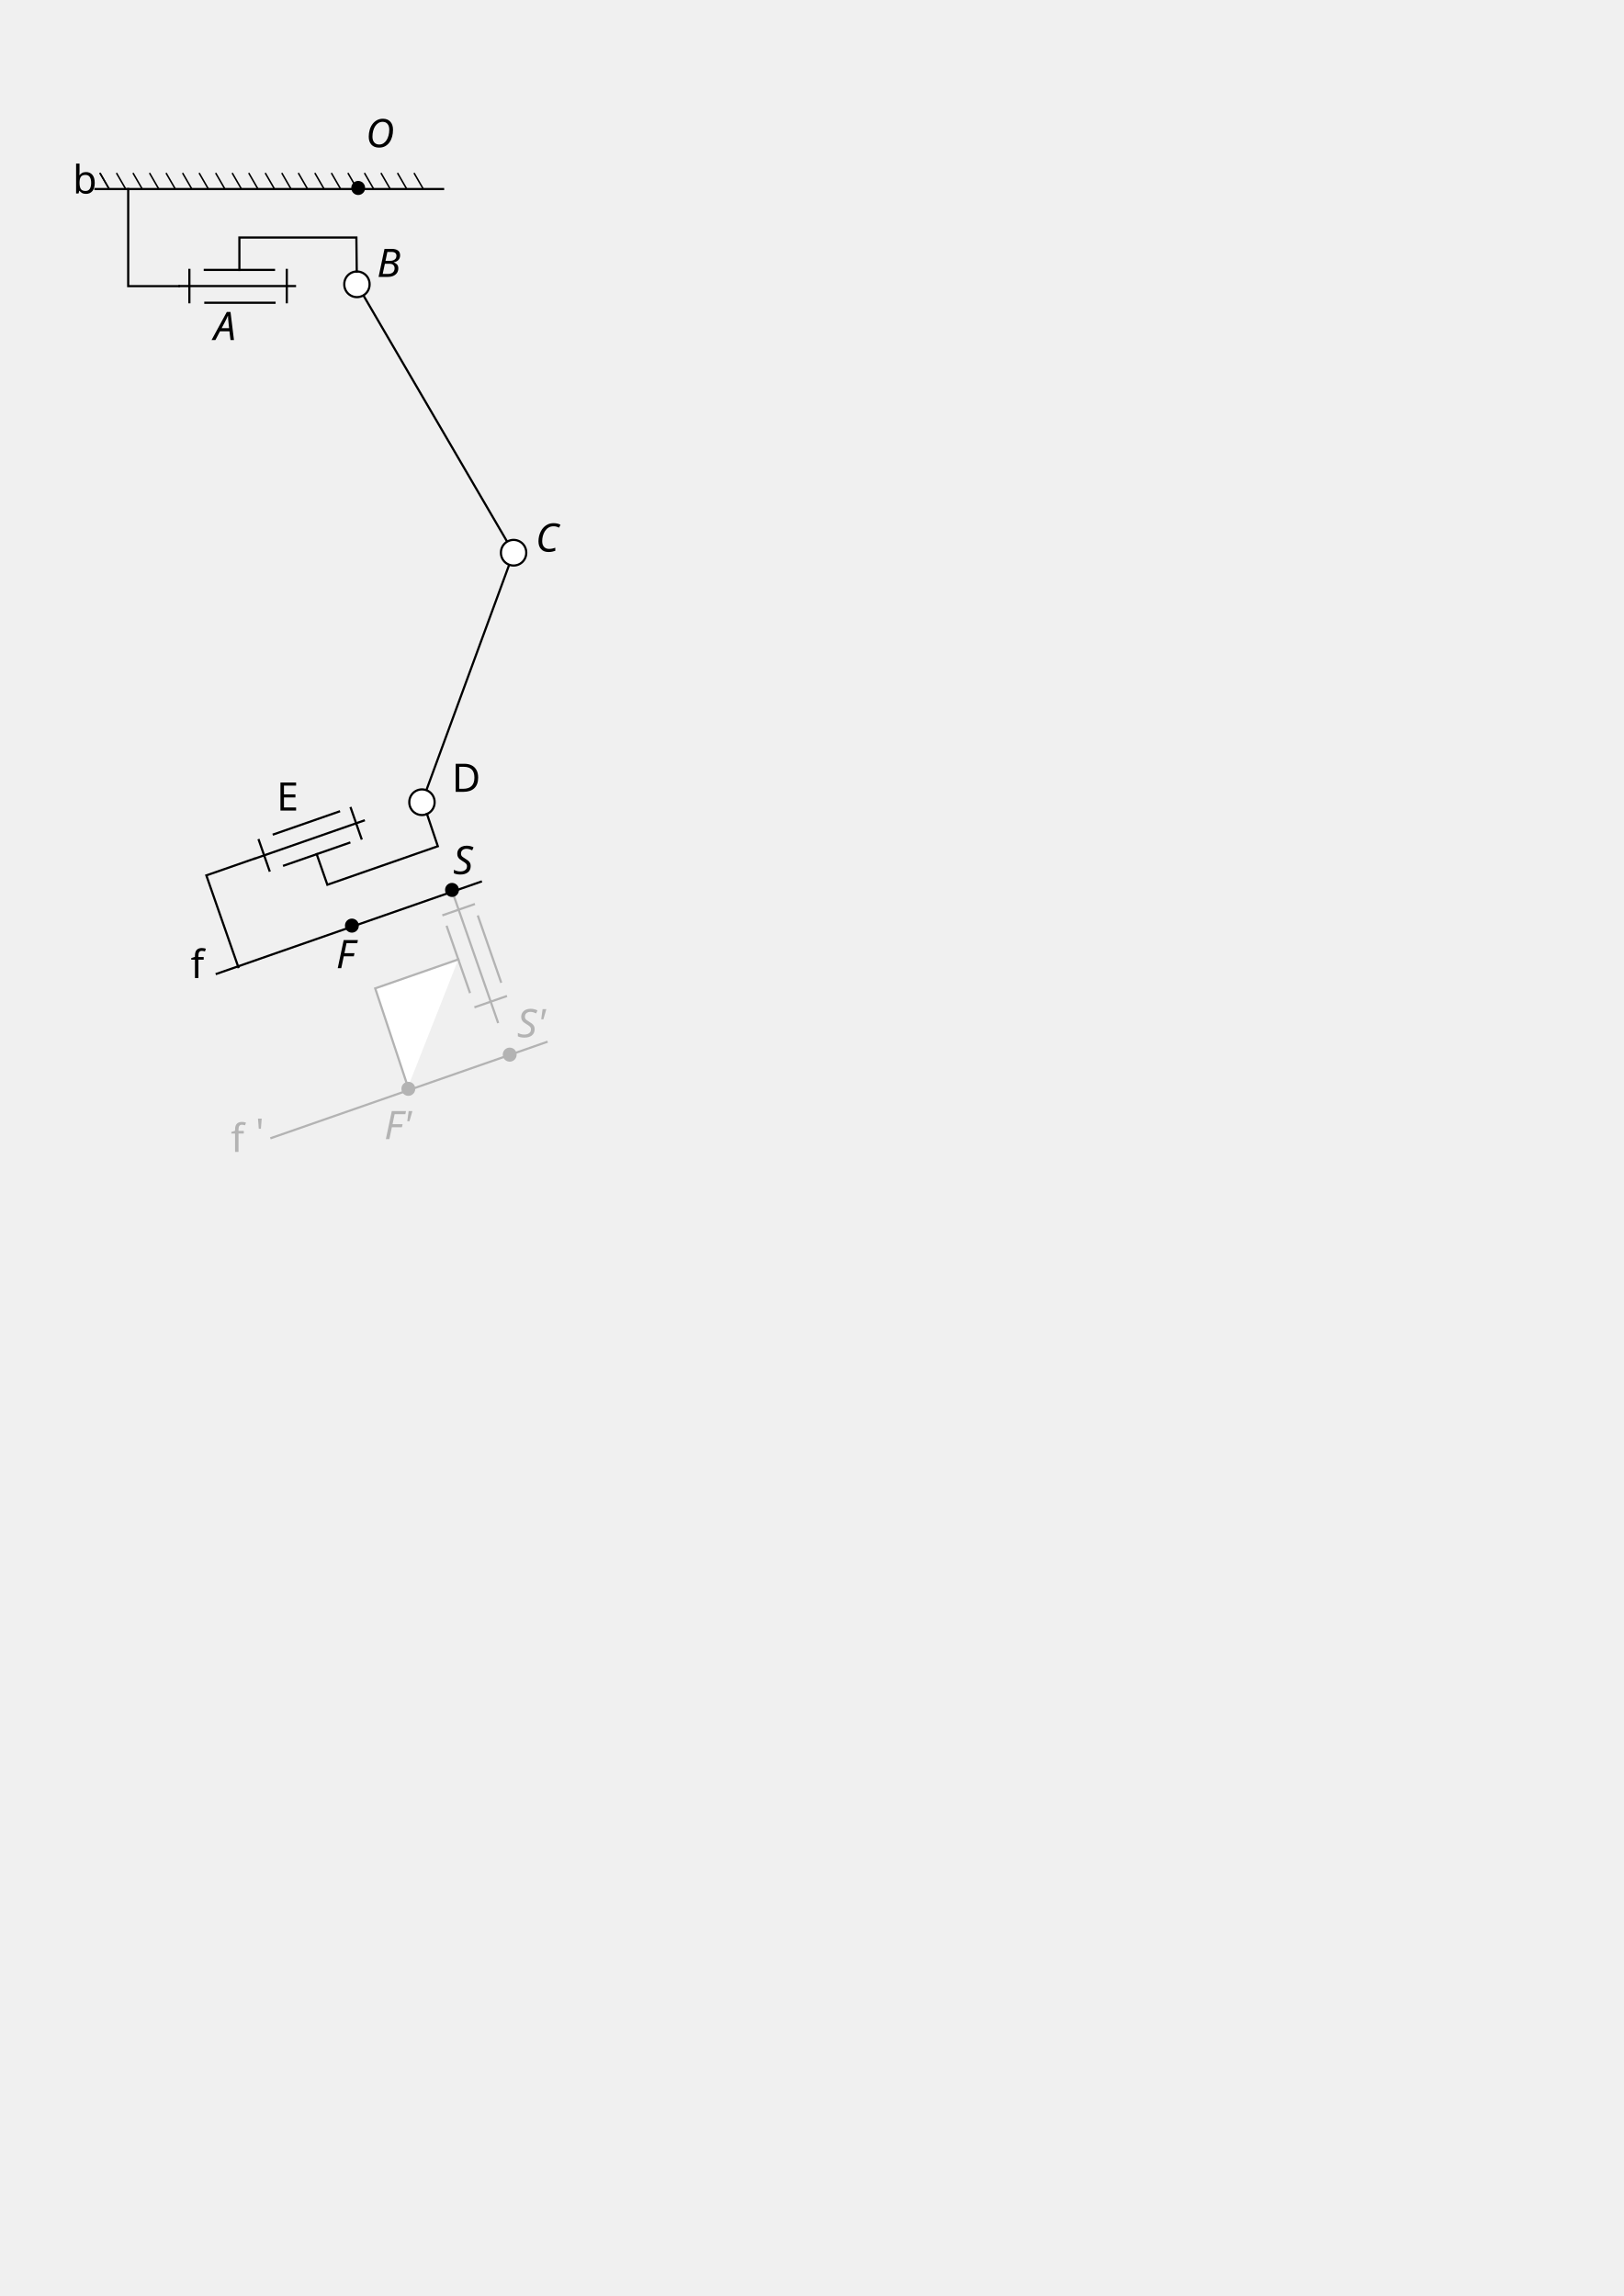
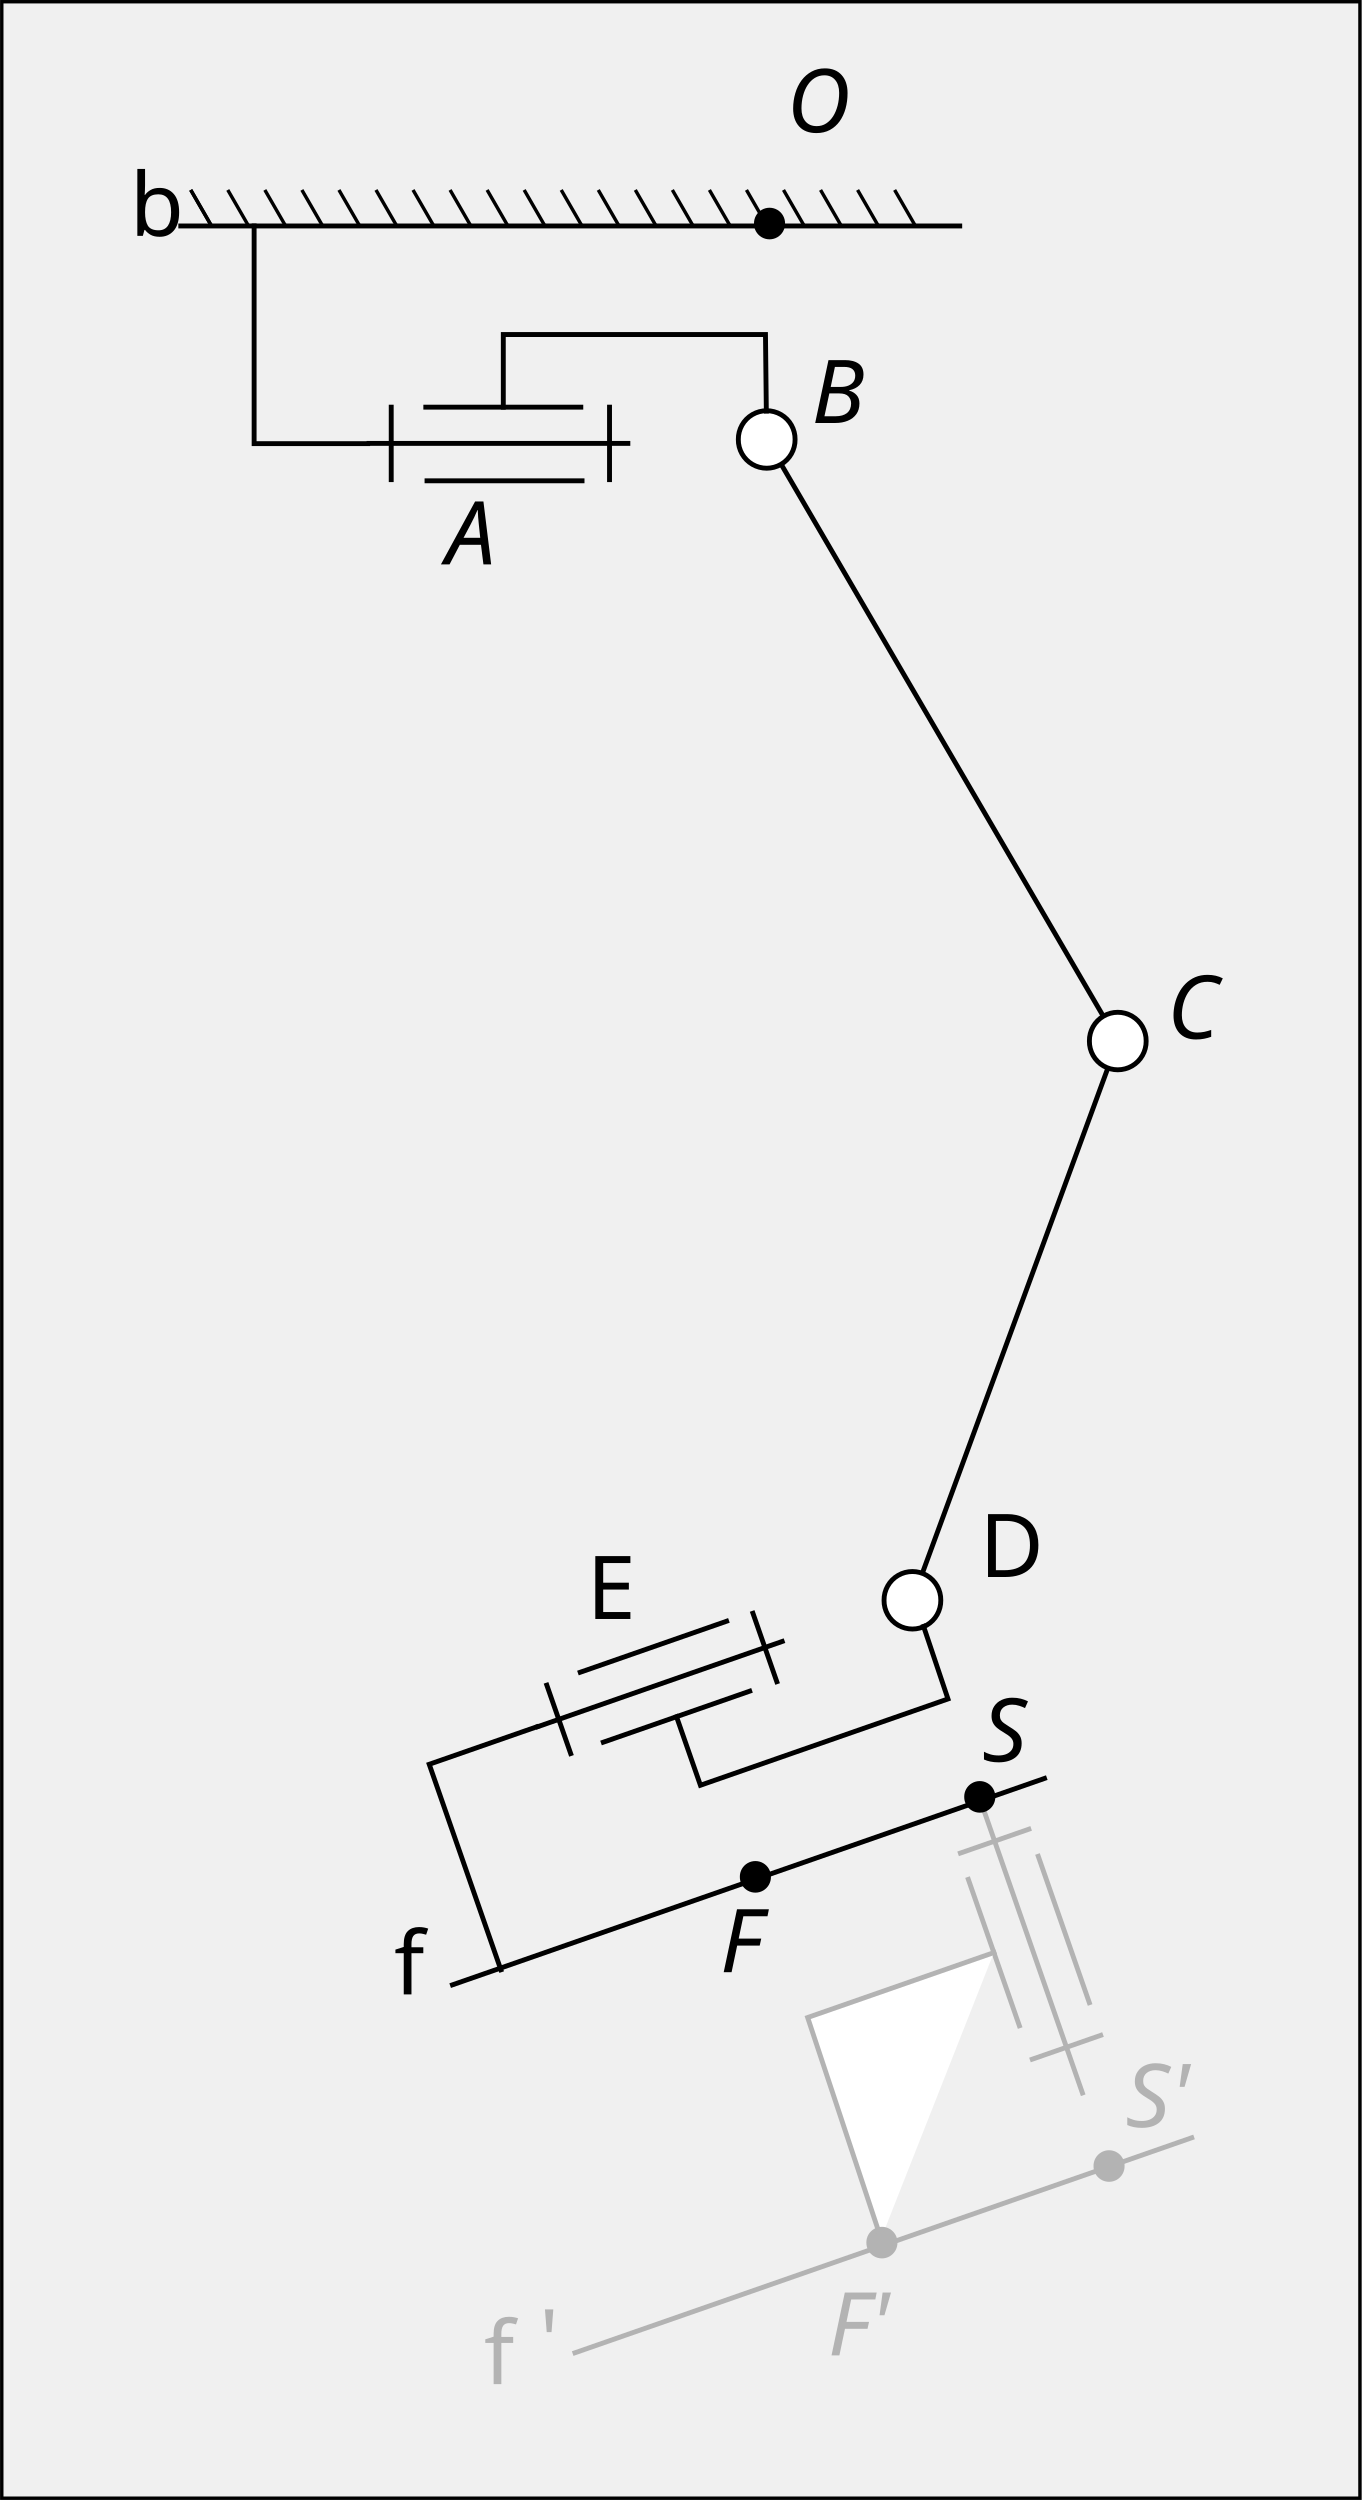
- <svg xmlns="http://www.w3.org/2000/svg" xmlns:xlink="http://www.w3.org/1999/xlink" version="1.1" width="744.094" height="1052.362" id="svg2">
+ <svg xmlns="http://www.w3.org/2000/svg" xmlns:xlink="http://www.w3.org/1999/xlink" version="1.1" width="278.469" height="511.25" id="svg2">
  <defs id="defs4" />
-   <g id="layer1">
+   <g transform="translate(-6.78125,-40.4375)" id="layer1">
    <path d="m 43.75,86.648 159.297,0" id="path2985" style="fill:#000000;fill-opacity:1;fill-rule:nonzero;stroke:#000000;stroke-width:1;stroke-linecap:square;stroke-linejoin:miter;stroke-miterlimit:4;stroke-opacity:1;stroke-dasharray:none;stroke-dashoffset:3.1" />
    <g transform="translate(-17.32143,18.39286)" id="g3061">
      <path d="m 99.571,112.719 52.929,0" id="path2987" style="fill:#ffffff;fill-opacity:1;fill-rule:nonzero;stroke:#000000;stroke-width:1;stroke-linecap:square;stroke-linejoin:miter;stroke-miterlimit:4;stroke-opacity:1;stroke-dasharray:none;stroke-dashoffset:3.1" />
      <path d="m 104.107,105.309 0,14.821" id="path2989" style="fill:#ffffff;fill-opacity:1;fill-rule:nonzero;stroke:#000000;stroke-width:1;stroke-linecap:square;stroke-linejoin:miter;stroke-miterlimit:4;stroke-opacity:1;stroke-dasharray:none;stroke-dashoffset:3.1" />
      <path d="m 148.75,105.309 0,14.821" id="path2989-7" style="fill:#ffffff;fill-opacity:1;fill-rule:nonzero;stroke:#000000;stroke-width:1;stroke-linecap:square;stroke-linejoin:miter;stroke-miterlimit:4;stroke-opacity:1;stroke-dasharray:none;stroke-dashoffset:3.1" />
      <path d="m 111.178,105.309 31.701,0" id="path3031" style="fill:none;stroke:#000000;stroke-width:1;stroke-linecap:square;stroke-linejoin:miter;stroke-miterlimit:4;stroke-opacity:1;stroke-dasharray:none;stroke-dashoffset:3.1" />
      <path d="m 111.429,120.37 31.701,0" id="path3031-1" style="fill:none;stroke:#000000;stroke-width:1;stroke-linecap:square;stroke-linejoin:miter;stroke-miterlimit:4;stroke-opacity:1;stroke-dasharray:none;stroke-dashoffset:3.1" />
    </g>
    <path d="m 80,112.273 a 5.804,5.804 0 1 1 -11.607,0 5.804,5.804 0 1 1 11.607,0 z" transform="translate(89.375,18.0357)" id="path3059" style="fill:#ffffff;stroke:#000000;stroke-width:1;stroke-linecap:square;stroke-linejoin:miter;stroke-miterlimit:4;stroke-opacity:1;stroke-dasharray:none;stroke-dashoffset:3.1" />
    <path d="m 81.964,131.157 c -23.214,0 -23.214,0 -23.214,0 l 0,-44.509" id="path3068" style="fill:none;stroke:#000000;stroke-width:1;stroke-linecap:square;stroke-linejoin:miter;stroke-miterlimit:4;stroke-opacity:1;stroke-dasharray:none;stroke-dashoffset:3.1" />
    <path d="m 109.707,123.701 0,-8.421 0,-6.429 53.614,0 0.173,15.653" id="path3070" style="fill:none;stroke:#000000;stroke-width:1;stroke-linecap:square;stroke-linejoin:miter;stroke-miterlimit:4;stroke-opacity:1;stroke-dasharray:none;stroke-dashoffset:3.1" />
    <path d="m 80,112.273 a 5.804,5.804 0 1 1 -11.607,0 5.804,5.804 0 1 1 11.607,0 z" transform="translate(161.1691,141.0586)" id="path3059-4" style="fill:#ffffff;stroke:#000000;stroke-width:1;stroke-linecap:square;stroke-linejoin:miter;stroke-miterlimit:4;stroke-opacity:1;stroke-dasharray:none;stroke-dashoffset:3.1" />
    <path d="m 166.497,135.322 65.943,112.996" id="path3090" style="fill:none;stroke:#000000;stroke-width:1px;stroke-linecap:butt;stroke-linejoin:miter;stroke-opacity:1" />
    <path d="m 80,112.273 a 5.804,5.804 0 1 1 -11.607,0 5.804,5.804 0 1 1 11.607,0 z" transform="translate(119.1745,255.4216)" id="path3121" style="fill:#ffffff;stroke:#000000;stroke-width:1;stroke-linecap:square;stroke-linejoin:miter;stroke-miterlimit:4;stroke-opacity:1;stroke-dasharray:none;stroke-dashoffset:3.1" />
    <path d="M 233.365,258.781 195.372,362.245" id="path3165" style="fill:none;stroke:#000000;stroke-width:1px;stroke-linecap:butt;stroke-linejoin:miter;stroke-opacity:1" />
    <g transform="matrix(0.9442578,-0.329207,-0.329207,-0.9442578,-79.56159,652.6704)" id="g4104">
      <path d="m 236.83,135.947 128.214,0" id="path2985-9" style="fill:#000000;fill-opacity:1;fill-rule:nonzero;stroke:#000000;stroke-width:1;stroke-linecap:square;stroke-linejoin:miter;stroke-miterlimit:4;stroke-opacity:1;stroke-dasharray:none;stroke-dashoffset:3.1" />
      <g transform="translate(171.1161,67.33529)" id="g3061-53">
        <path d="m 99.571,112.719 52.929,0" id="path2987-1" style="fill:#ffffff;fill-opacity:1;fill-rule:nonzero;stroke:#000000;stroke-width:1;stroke-linecap:square;stroke-linejoin:miter;stroke-miterlimit:4;stroke-opacity:1;stroke-dasharray:none;stroke-dashoffset:3.1" />
        <path d="m 104.107,105.309 0,14.821" id="path2989-6" style="fill:#ffffff;fill-opacity:1;fill-rule:nonzero;stroke:#000000;stroke-width:1;stroke-linecap:square;stroke-linejoin:miter;stroke-miterlimit:4;stroke-opacity:1;stroke-dasharray:none;stroke-dashoffset:3.1" />
        <path d="m 148.75,105.309 0,14.821" id="path2989-7-7" style="fill:#ffffff;fill-opacity:1;fill-rule:nonzero;stroke:#000000;stroke-width:1;stroke-linecap:square;stroke-linejoin:miter;stroke-miterlimit:4;stroke-opacity:1;stroke-dasharray:none;stroke-dashoffset:3.1" />
        <path d="m 111.178,105.309 31.701,0" id="path3031-7" style="fill:none;stroke:#000000;stroke-width:1;stroke-linecap:square;stroke-linejoin:miter;stroke-miterlimit:4;stroke-opacity:1;stroke-dasharray:none;stroke-dashoffset:3.1" />
        <path d="m 111.429,120.37 31.701,0" id="path3031-1-41" style="fill:none;stroke:#000000;stroke-width:1;stroke-linecap:square;stroke-linejoin:miter;stroke-miterlimit:4;stroke-opacity:1;stroke-dasharray:none;stroke-dashoffset:3.1" />
      </g>
      <path d="m 270.402,180.099 c -23.214,0 -23.214,0 -23.214,0 l 0,-44.509" id="path3068-76" style="fill:none;stroke:#000000;stroke-width:1;stroke-linecap:square;stroke-linejoin:miter;stroke-miterlimit:4;stroke-opacity:1;stroke-dasharray:none;stroke-dashoffset:3.1" />
      <path d="m 298.145,172.644 0,-8.421 0,-6.429 53.614,0 0.173,15.653" id="path3070-5" style="fill:none;stroke:#000000;stroke-width:1;stroke-linecap:square;stroke-linejoin:miter;stroke-miterlimit:4;stroke-opacity:1;stroke-dasharray:none;stroke-dashoffset:3.1" />
    </g>
    <g transform="matrix(0.9442578,-0.329207,-0.329207,-0.9442578,-79.56159,652.6704)" id="g4094" style="stroke:#b3b3b3">
      <g transform="matrix(0,1,-1,0,463.9108,-21.55254)" id="g3061-53-1" style="stroke:#b3b3b3">
        <path d="m 94.214,112.719 63.286,0" id="path2987-1-3" style="fill:#ffffff;fill-opacity:1;fill-rule:nonzero;stroke:#b3b3b3;stroke-width:1;stroke-linecap:square;stroke-linejoin:miter;stroke-miterlimit:4;stroke-opacity:1;stroke-dasharray:none;stroke-dashoffset:3.1" />
        <path d="m 104.107,105.309 0,14.821" id="path2989-6-4" style="fill:#ffffff;fill-opacity:1;fill-rule:nonzero;stroke:#b3b3b3;stroke-width:1;stroke-linecap:square;stroke-linejoin:miter;stroke-miterlimit:4;stroke-opacity:1;stroke-dasharray:none;stroke-dashoffset:3.1" />
        <path d="m 148.75,105.309 0,14.821" id="path2989-7-7-6" style="fill:#ffffff;fill-opacity:1;fill-rule:nonzero;stroke:#b3b3b3;stroke-width:1;stroke-linecap:square;stroke-linejoin:miter;stroke-miterlimit:4;stroke-opacity:1;stroke-dasharray:none;stroke-dashoffset:3.1" />
        <path d="m 111.178,105.309 31.701,0" id="path3031-7-4" style="fill:none;stroke:#b3b3b3;stroke-width:1;stroke-linecap:square;stroke-linejoin:miter;stroke-miterlimit:4;stroke-opacity:1;stroke-dasharray:none;stroke-dashoffset:3.1" />
        <path d="m 111.429,120.37 31.701,0" id="path3031-1-41-9" style="fill:none;stroke:#b3b3b3;stroke-width:1;stroke-linecap:square;stroke-linejoin:miter;stroke-miterlimit:4;stroke-opacity:1;stroke-dasharray:none;stroke-dashoffset:3.1" />
      </g>
      <path d="m 343.541,105.727 -40.326,0 L 302.5,58.076" id="path4090" style="fill:#ffffff;fill-opacity:1;fill-rule:nonzero;stroke:#b3b3b3;stroke-width:1;stroke-linecap:square;stroke-linejoin:miter;stroke-miterlimit:4;stroke-opacity:1;stroke-dasharray:none;stroke-dashoffset:0" />
      <path d="m 235.714,56.648 133.571,0" id="path4092" style="fill:#ffffff;fill-opacity:1;fill-rule:nonzero;stroke:#b3b3b3;stroke-width:1;stroke-linecap:square;stroke-linejoin:miter;stroke-miterlimit:4;stroke-opacity:1;stroke-dasharray:none;stroke-dashoffset:0" />
    </g>
    <path d="m 88.571,467.184 a 2.679,2.679 0 1 1 -5.357,0 2.679,2.679 0 1 1 5.357,0 z" transform="translate(147.6902,16.20661)" id="path4118" style="fill:#b3b3b3;fill-opacity:1;fill-rule:nonzero;stroke:#b3b3b3;stroke-width:1;stroke-linecap:square;stroke-linejoin:miter;stroke-miterlimit:4;stroke-opacity:1;stroke-dasharray:none;stroke-dashoffset:0" />
    <path d="m 88.571,467.184 a 2.679,2.679 0 1 1 -5.357,0 2.679,2.679 0 1 1 5.357,0 z" transform="translate(101.2379,31.8675)" id="path4118-2" style="fill:#b3b3b3;fill-opacity:1;fill-rule:nonzero;stroke:#b3b3b3;stroke-width:1;stroke-linecap:square;stroke-linejoin:miter;stroke-miterlimit:4;stroke-opacity:1;stroke-dasharray:none;stroke-dashoffset:0" />
    <path d="m 88.571,467.184 a 2.679,2.679 0 1 1 -5.357,0 2.679,2.679 0 1 1 5.357,0 z" transform="translate(75.36569,-42.92982)" id="path4118-2-1" style="fill:#000000;fill-opacity:1;fill-rule:nonzero;stroke:#000000;stroke-width:1;stroke-linecap:square;stroke-linejoin:miter;stroke-miterlimit:4;stroke-opacity:1;stroke-dasharray:none;stroke-dashoffset:0" />
    <path d="m 88.571,467.184 a 2.679,2.679 0 1 1 -5.357,0 2.679,2.679 0 1 1 5.357,0 z" transform="translate(121.25,-59.28573)" id="path4118-2-1-5" style="fill:#000000;fill-opacity:1;fill-rule:nonzero;stroke:#000000;stroke-width:1;stroke-linecap:square;stroke-linejoin:miter;stroke-miterlimit:4;stroke-opacity:1;stroke-dasharray:none;stroke-dashoffset:0" />
    <text x="154.048" y="443.745" id="text4174" xml:space="preserve" style="font-size:18px;font-style:italic;font-variant:normal;font-weight:normal;font-stretch:normal;text-align:start;line-height:125%;letter-spacing:0px;word-spacing:0px;writing-mode:lr-tb;text-anchor:start;fill:#000000;fill-opacity:1;stroke:none;font-family:cmr10;-inkscape-font-specification:cmr10 Italic">
      <tspan x="154.048" y="443.745" id="tspan4176">F</tspan>
    </text>
    <text x="207.659" y="400.648" id="text4174-4" xml:space="preserve" style="font-size:18px;font-style:italic;font-variant:normal;font-weight:normal;font-stretch:normal;text-align:start;line-height:125%;letter-spacing:0px;word-spacing:0px;writing-mode:lr-tb;text-anchor:start;fill:#000000;fill-opacity:1;stroke:none;font-family:cmr10;-inkscape-font-specification:cmr10 Italic">
      <tspan x="207.659" y="400.648" id="tspan4176-7">S</tspan>
    </text>
    <path d="m 88.571,467.184 a 2.679,2.679 0 1 1 -5.357,0 2.679,2.679 0 1 1 5.357,0 z" transform="translate(78.25693,-381.0324)" id="path4118-2-1-1" style="fill:#000000;fill-opacity:1;fill-rule:nonzero;stroke:#000000;stroke-width:1;stroke-linecap:square;stroke-linejoin:miter;stroke-miterlimit:4;stroke-opacity:1;stroke-dasharray:none;stroke-dashoffset:0" />
    <text x="167.685" y="67.463" id="text4238" xml:space="preserve" style="font-size:18px;font-style:italic;font-variant:normal;font-weight:normal;font-stretch:normal;text-align:start;line-height:125%;letter-spacing:0px;word-spacing:0px;writing-mode:lr-tb;text-anchor:start;fill:#000000;fill-opacity:1;stroke:none;font-family:cmr10;-inkscape-font-specification:cmr10 Italic">
      <tspan x="167.685" y="67.463" id="tspan4240">O</tspan>
    </text>
    <path d="m 45.962,79.585 c 3.788,6.566 3.788,6.566 3.788,6.566" id="path4242" style="fill:#000000;fill-opacity:1;fill-rule:nonzero;stroke:#000000;stroke-width:0.7;stroke-linecap:square;stroke-linejoin:miter;stroke-miterlimit:4;stroke-opacity:1;stroke-dasharray:none;stroke-dashoffset:0" />
    <use id="use4364" x="0" y="0" width="744.094" height="1052.362" xlink:href="#path4242" />
    <use transform="translate(7.576144,0)" id="use4366" x="0" y="0" width="744.094" height="1052.362" xlink:href="#path4242" />
    <use transform="translate(15.15229,0)" id="use4368" x="0" y="0" width="744.094" height="1052.362" xlink:href="#path4242" />
    <use transform="translate(22.72843,0)" id="use4370" x="0" y="0" width="744.094" height="1052.362" xlink:href="#path4242" />
    <use transform="translate(30.30458,0)" id="use4372" x="0" y="0" width="744.094" height="1052.362" xlink:href="#path4242" />
    <use transform="translate(37.88072,0)" id="use4374" x="0" y="0" width="744.094" height="1052.362" xlink:href="#path4242" />
    <use transform="translate(45.45686,0)" id="use4376" x="0" y="0" width="744.094" height="1052.362" xlink:href="#path4242" />
    <use transform="translate(53.03301,0)" id="use4378" x="0" y="0" width="744.094" height="1052.362" xlink:href="#path4242" />
    <use transform="translate(60.60915,0)" id="use4380" x="0" y="0" width="744.094" height="1052.362" xlink:href="#path4242" />
    <use transform="translate(68.1853,0)" id="use4382" x="0" y="0" width="744.094" height="1052.362" xlink:href="#path4242" />
    <use transform="translate(75.76144,0)" id="use4384" x="0" y="0" width="744.094" height="1052.362" xlink:href="#path4242" />
    <use transform="translate(83.33758,0)" id="use4386" x="0" y="0" width="744.094" height="1052.362" xlink:href="#path4242" />
    <use transform="translate(90.91373,0)" id="use4388" x="0" y="0" width="744.094" height="1052.362" xlink:href="#path4242" />
    <use transform="translate(98.48987,0)" id="use4390" x="0" y="0" width="744.094" height="1052.362" xlink:href="#path4242" />
    <use transform="translate(106.066,0)" id="use4392" x="0" y="0" width="744.094" height="1052.362" xlink:href="#path4242" />
    <use transform="translate(113.6422,0)" id="use4394" x="0" y="0" width="744.094" height="1052.362" xlink:href="#path4242" />
    <use transform="translate(121.2183,0)" id="use4396" x="0" y="0" width="744.094" height="1052.362" xlink:href="#path4242" />
    <use transform="translate(128.7945,0)" id="use4398" x="0" y="0" width="744.094" height="1052.362" xlink:href="#path4242" />
    <use transform="translate(136.3706,0)" id="use4400" x="0" y="0" width="744.094" height="1052.362" xlink:href="#path4242" />
    <use transform="translate(143.9467,0)" id="use4402" x="0" y="0" width="744.094" height="1052.362" xlink:href="#path4242" />
    <text x="97.985" y="155.852" id="text4404" xml:space="preserve" style="font-size:18px;font-style:italic;font-variant:normal;font-weight:normal;font-stretch:normal;text-align:start;line-height:125%;letter-spacing:0px;word-spacing:0px;writing-mode:lr-tb;text-anchor:start;fill:#000000;fill-opacity:1;stroke:none;font-family:cmr10;-inkscape-font-specification:cmr10 Italic">
      <tspan x="97.985" y="155.852" id="tspan4406">A</tspan>
    </text>
    <text x="172.752" y="126.939" id="text4404-9" xml:space="preserve" style="font-size:18px;font-style:italic;font-variant:normal;font-weight:normal;font-stretch:normal;text-align:start;line-height:125%;letter-spacing:0px;word-spacing:0px;writing-mode:lr-tb;text-anchor:start;fill:#000000;fill-opacity:1;stroke:none;font-family:cmr10;-inkscape-font-specification:cmr10 Italic">
      <tspan x="172.752" y="126.939" id="tspan4406-3">B</tspan>
    </text>
    <text x="245.467" y="252.826" id="text4429" xml:space="preserve" style="font-size:18px;font-style:italic;font-variant:normal;font-weight:normal;font-stretch:normal;text-align:start;line-height:125%;letter-spacing:0px;word-spacing:0px;writing-mode:lr-tb;text-anchor:start;fill:#000000;fill-opacity:1;stroke:none;font-family:cmr10;-inkscape-font-specification:cmr10 Italic">
      <tspan x="245.467" y="252.826" id="tspan4431">C</tspan>
    </text>
    <text x="176.092" y="522.119" id="text4174-6" xml:space="preserve" style="font-size:18px;font-style:italic;font-variant:normal;font-weight:normal;font-stretch:normal;text-align:start;line-height:125%;letter-spacing:0px;word-spacing:0px;writing-mode:lr-tb;text-anchor:start;fill:#b3b3b3;fill-opacity:1;stroke:none;font-family:cmr10;-inkscape-font-specification:cmr10 Italic">
      <tspan x="176.092" y="522.119" id="tspan4176-5">F'</tspan>
    </text>
    <text x="236.965" y="475.4" id="text4174-4-3" xml:space="preserve" style="font-size:18px;font-style:italic;font-variant:normal;font-weight:normal;font-stretch:normal;text-align:start;line-height:125%;letter-spacing:0px;word-spacing:0px;writing-mode:lr-tb;text-anchor:start;fill:#b3b3b3;fill-opacity:1;stroke:none;font-family:cmr10;-inkscape-font-specification:cmr10 Italic">
      <tspan x="236.965" y="475.4" id="tspan4176-7-0">S'</tspan>
    </text>
    <text x="87.378" y="448.291" id="text4593" xml:space="preserve" style="font-size:18px;font-style:normal;font-variant:normal;font-weight:normal;font-stretch:normal;text-align:start;line-height:125%;letter-spacing:0px;word-spacing:0px;writing-mode:lr-tb;text-anchor:start;fill:#000000;fill-opacity:1;stroke:none;font-family:cmmi10;-inkscape-font-specification:cmmi10">
      <tspan x="87.378" y="448.291" id="tspan4595">f</tspan>
    </text>
    <g transform="translate(12.5,-5.892857)" id="g4622" style="fill:#b3b3b3;fill-opacity:1">
      <text x="93.259" y="533.879" id="text4593-5" xml:space="preserve" style="font-size:18px;font-style:normal;font-variant:normal;font-weight:normal;font-stretch:normal;text-align:start;line-height:125%;letter-spacing:0px;word-spacing:0px;writing-mode:lr-tb;text-anchor:start;fill:#b3b3b3;fill-opacity:1;stroke:none;font-family:cmmi10;-inkscape-font-specification:cmmi10">
        <tspan x="93.259" y="533.879" id="tspan4595-2">f</tspan>
      </text>
      <text x="104.553" y="531.462" id="text4618" xml:space="preserve" style="font-size:18px;font-style:normal;font-variant:normal;font-weight:normal;font-stretch:normal;text-align:start;line-height:125%;letter-spacing:0px;word-spacing:0px;writing-mode:lr-tb;text-anchor:start;fill:#b3b3b3;fill-opacity:1;stroke:none;font-family:cmr10;-inkscape-font-specification:cmr10">
        <tspan x="104.553" y="531.462" id="tspan4620">'</tspan>
      </text>
    </g>
    <text x="33.335" y="88.677" id="text4628" xml:space="preserve" style="font-size:18px;font-style:normal;font-variant:normal;font-weight:normal;font-stretch:normal;text-align:start;line-height:125%;letter-spacing:0px;word-spacing:0px;writing-mode:lr-tb;text-anchor:start;fill:#000000;fill-opacity:1;stroke:none;font-family:cmmi10;-inkscape-font-specification:cmmi10">
      <tspan x="33.335" y="88.677" id="tspan4630">b</tspan>
    </text>
    <text x="207.081" y="362.933" id="text4632" xml:space="preserve" style="font-size:18px;font-style:normal;font-variant:normal;font-weight:normal;font-stretch:normal;text-align:start;line-height:125%;letter-spacing:0px;word-spacing:0px;writing-mode:lr-tb;text-anchor:start;fill:#000000;fill-opacity:1;stroke:none;font-family:cmmi10;-inkscape-font-specification:cmmi10">
      <tspan x="207.081" y="362.933" id="tspan4634">D</tspan>
    </text>
    <text x="126.774" y="371.519" id="text4636" xml:space="preserve" style="font-size:18px;font-style:normal;font-variant:normal;font-weight:normal;font-stretch:normal;text-align:start;line-height:125%;letter-spacing:0px;word-spacing:0px;writing-mode:lr-tb;text-anchor:start;fill:#000000;fill-opacity:1;stroke:none;font-family:cmmi10;-inkscape-font-specification:cmmi10">
      <tspan x="126.774" y="371.519" id="tspan4638">E</tspan>
    </text>
+     <rect width="277.747" height="510.532" x="7.143" y="40.79" id="rect3078" style="fill:none;stroke:#000000;stroke-width:0.7;stroke-linecap:square;stroke-linejoin:miter;stroke-miterlimit:4;stroke-opacity:1;stroke-dasharray:none;stroke-dashoffset:0" />
  </g>
</svg>
